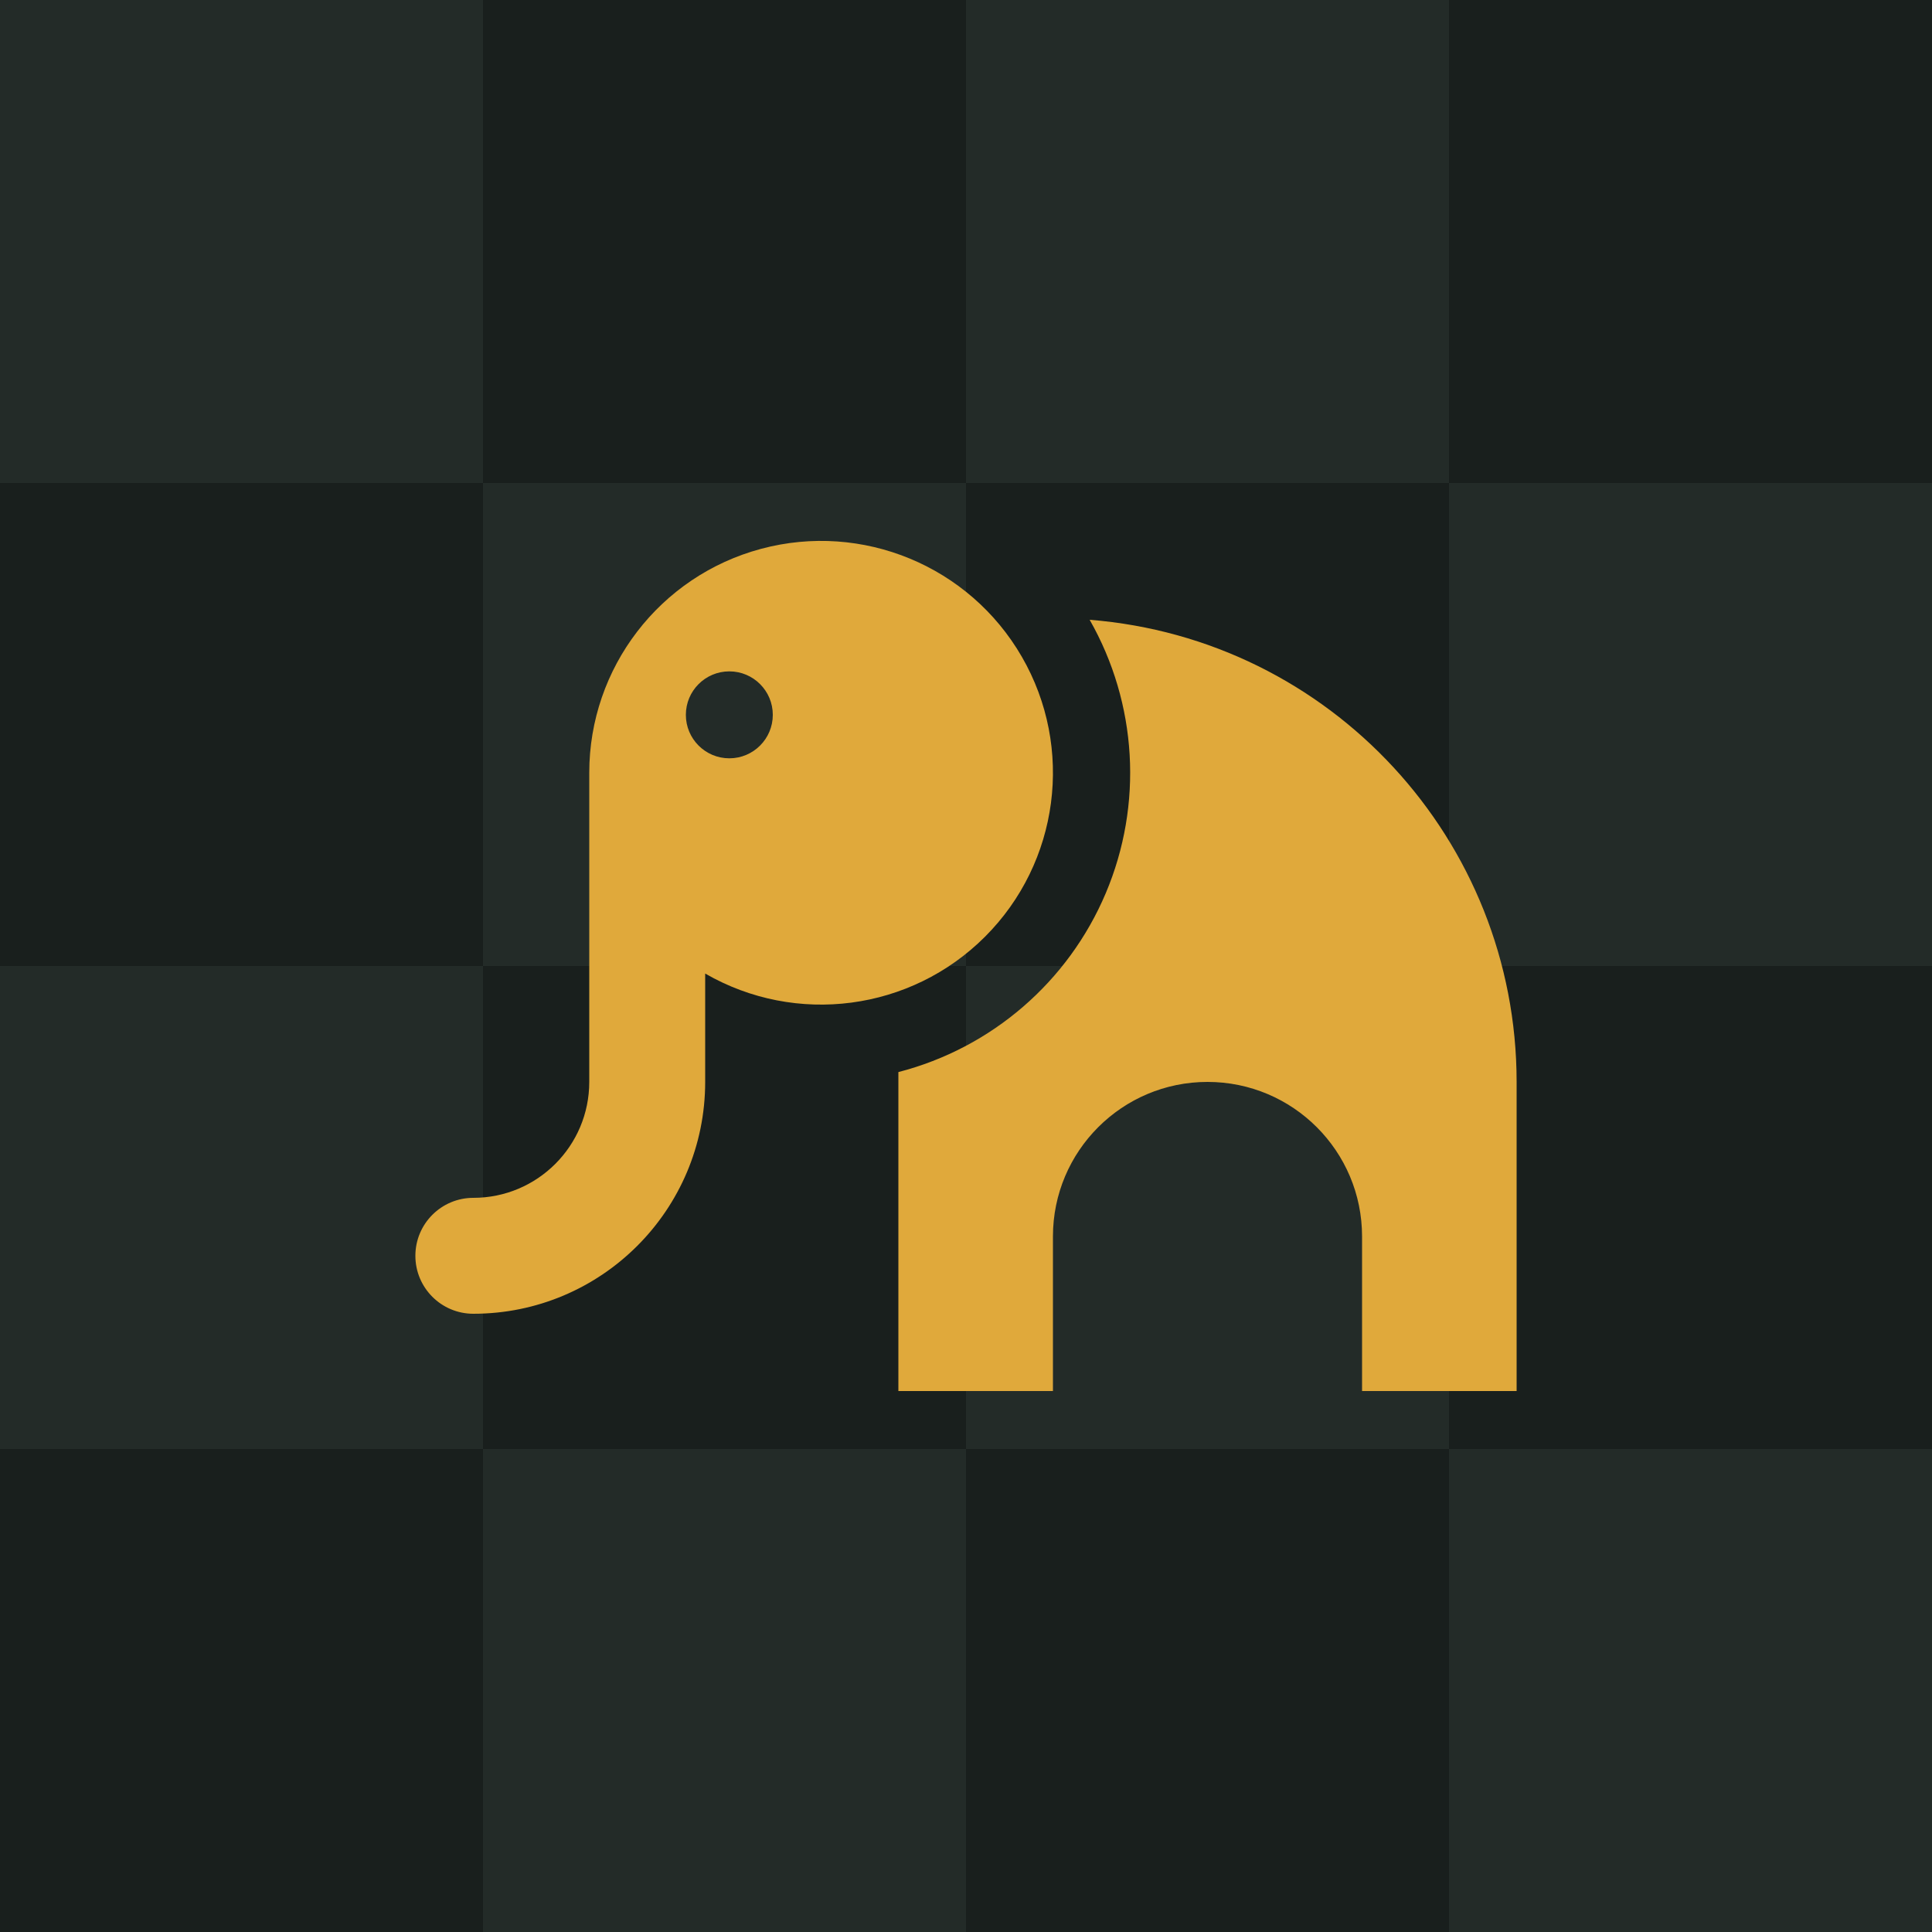
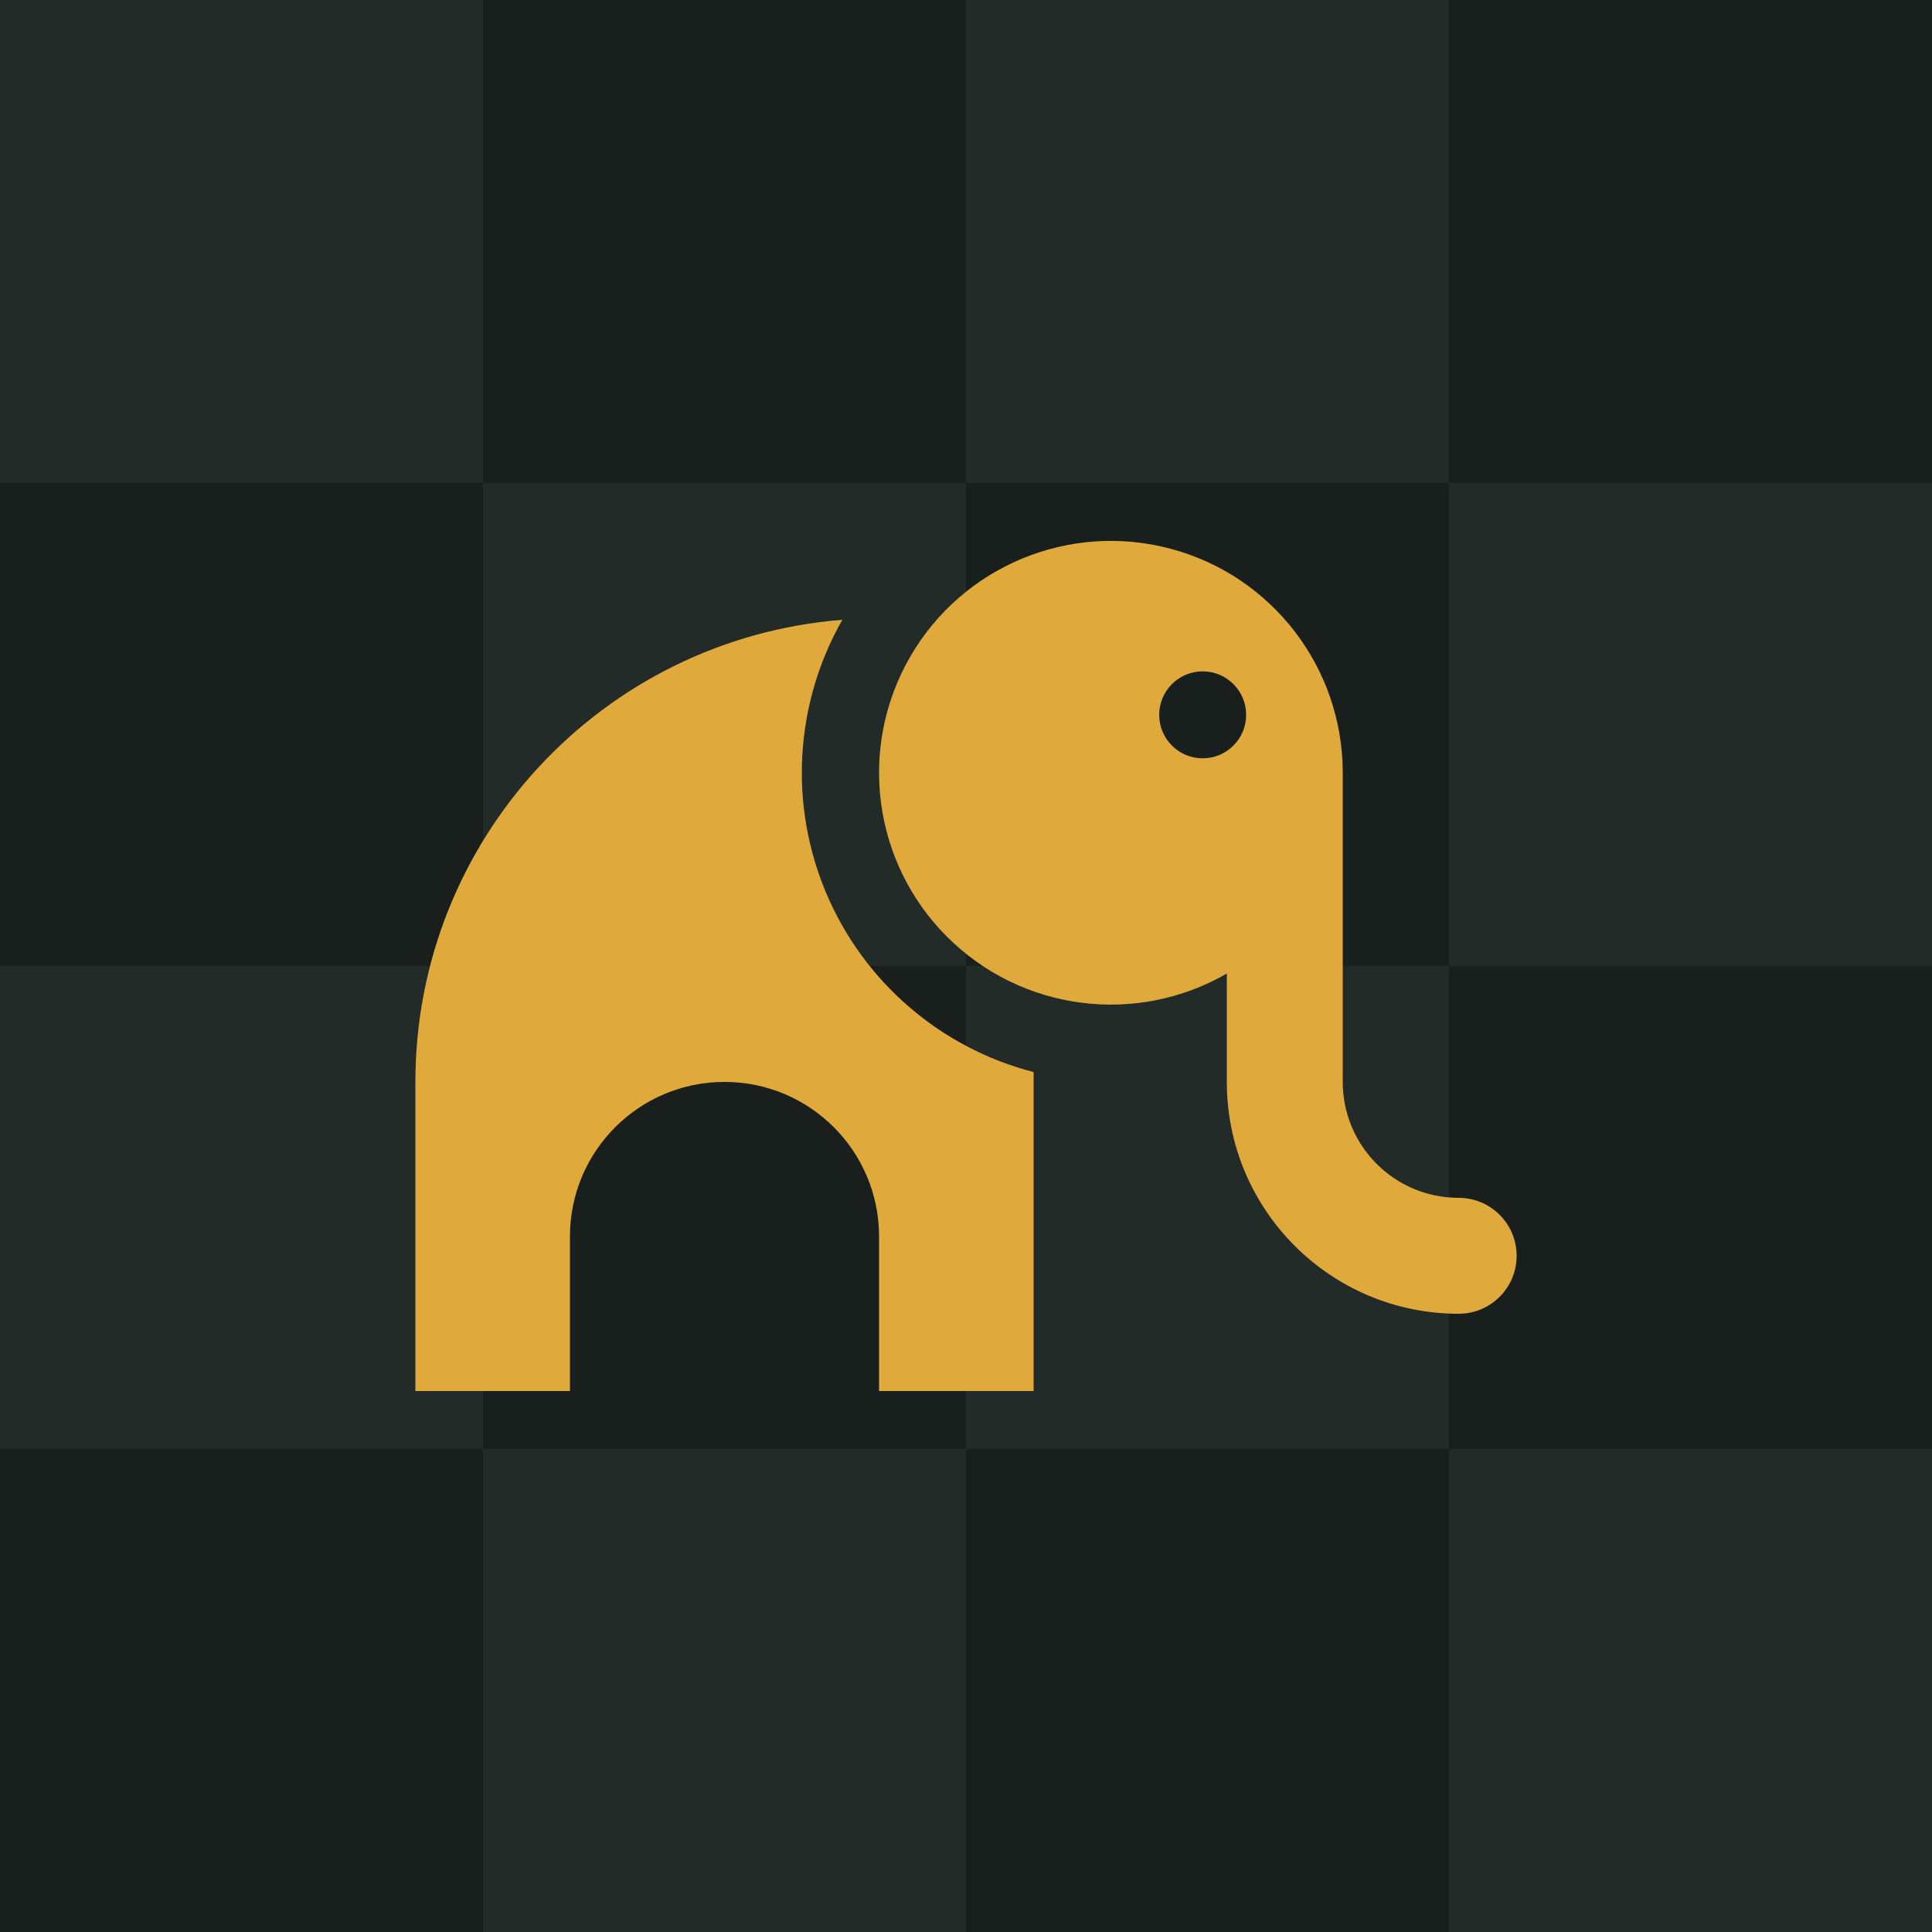
<svg xmlns="http://www.w3.org/2000/svg" viewBox="0 0 64 64">
  <g>
    <path fill="#191F1D" d="M0 0H64V64H0Z" />
    <path fill="#232B28" d="M0 0h16v16h-16ZM0 32h16v16h-16ZM16 16h16v16h-16ZM16 48h16v16h-16ZM32 0h16v16h-16ZM32 32h16v16h-16ZM48 16h16v16h-16ZM48 48h16v16h-16Z" />
  </g>
-   <path fill="#E0A93B" fill-rule="evenodd" d="M19.52 25.6A7.68 7.68 0 1 1 23.36 32.25V35.84A7.68 7.68 0 0 1 15.68 43.52A1.92 1.92 0 0 1 15.68 39.68A3.84 3.84 0 0 0 19.52 35.84ZM22.72 23.68A1.44 1.44 0 0 0 25.6 23.68A1.44 1.44 0 0 0 22.72 23.68ZM36.096 20.531A15.36 15.36 0 0 1 50.24 35.84V46.08H45.12V40.96A5.12 5.12 0 0 0 34.88 40.96V46.08H29.76V35.514A10.24 10.24 0 0 0 36.096 20.531Z" />
+   <path fill="#E0A93B" fill-rule="evenodd" d="M44.48 25.6A7.68 7.68 0 1 0 40.64 32.25V35.84A7.68 7.68 0 0 0 48.32 43.52A1.92 1.92 0 0 0 48.32 39.68A3.84 3.84 0 0 1 44.48 35.84ZM41.28 23.68A1.44 1.44 0 0 1 38.4 23.68A1.44 1.44 0 0 1 41.28 23.68ZM27.904 20.531A15.36 15.36 0 0 0 13.76 35.84V46.08H18.88V40.96A5.12 5.12 0 0 1 29.12 40.96V46.08H34.24V35.514A10.24 10.24 0 0 1 27.904 20.531Z" />
</svg>
